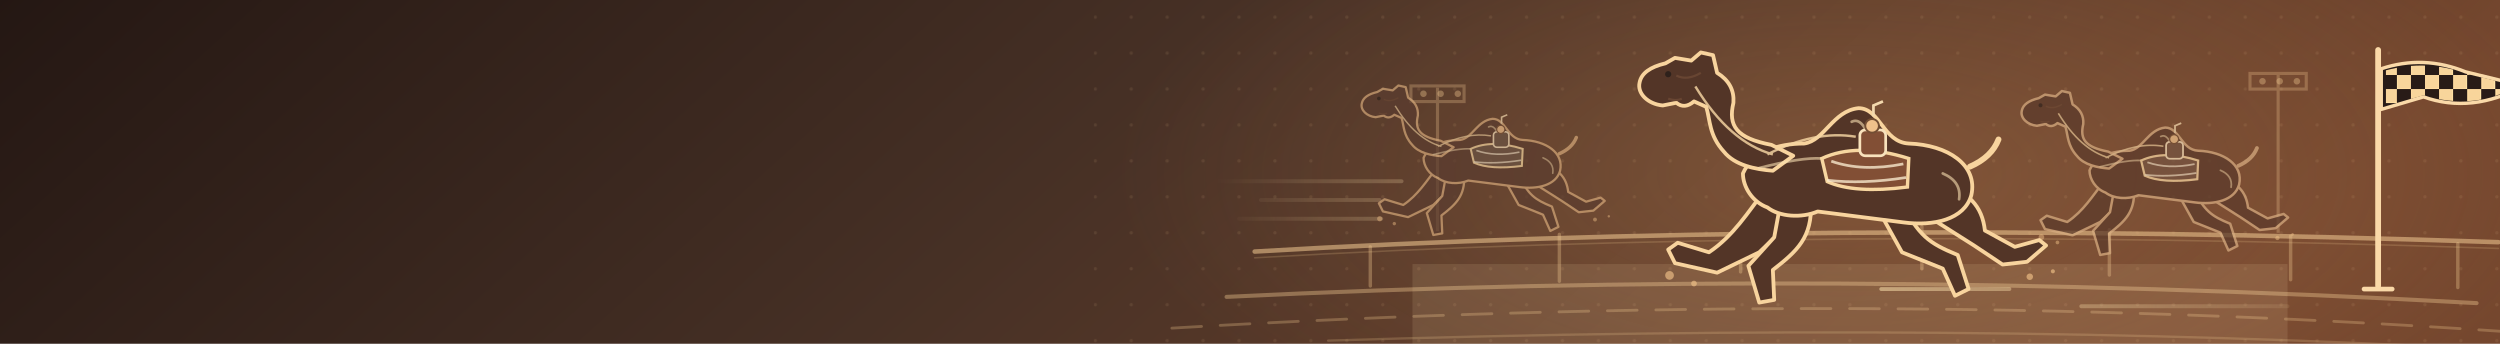
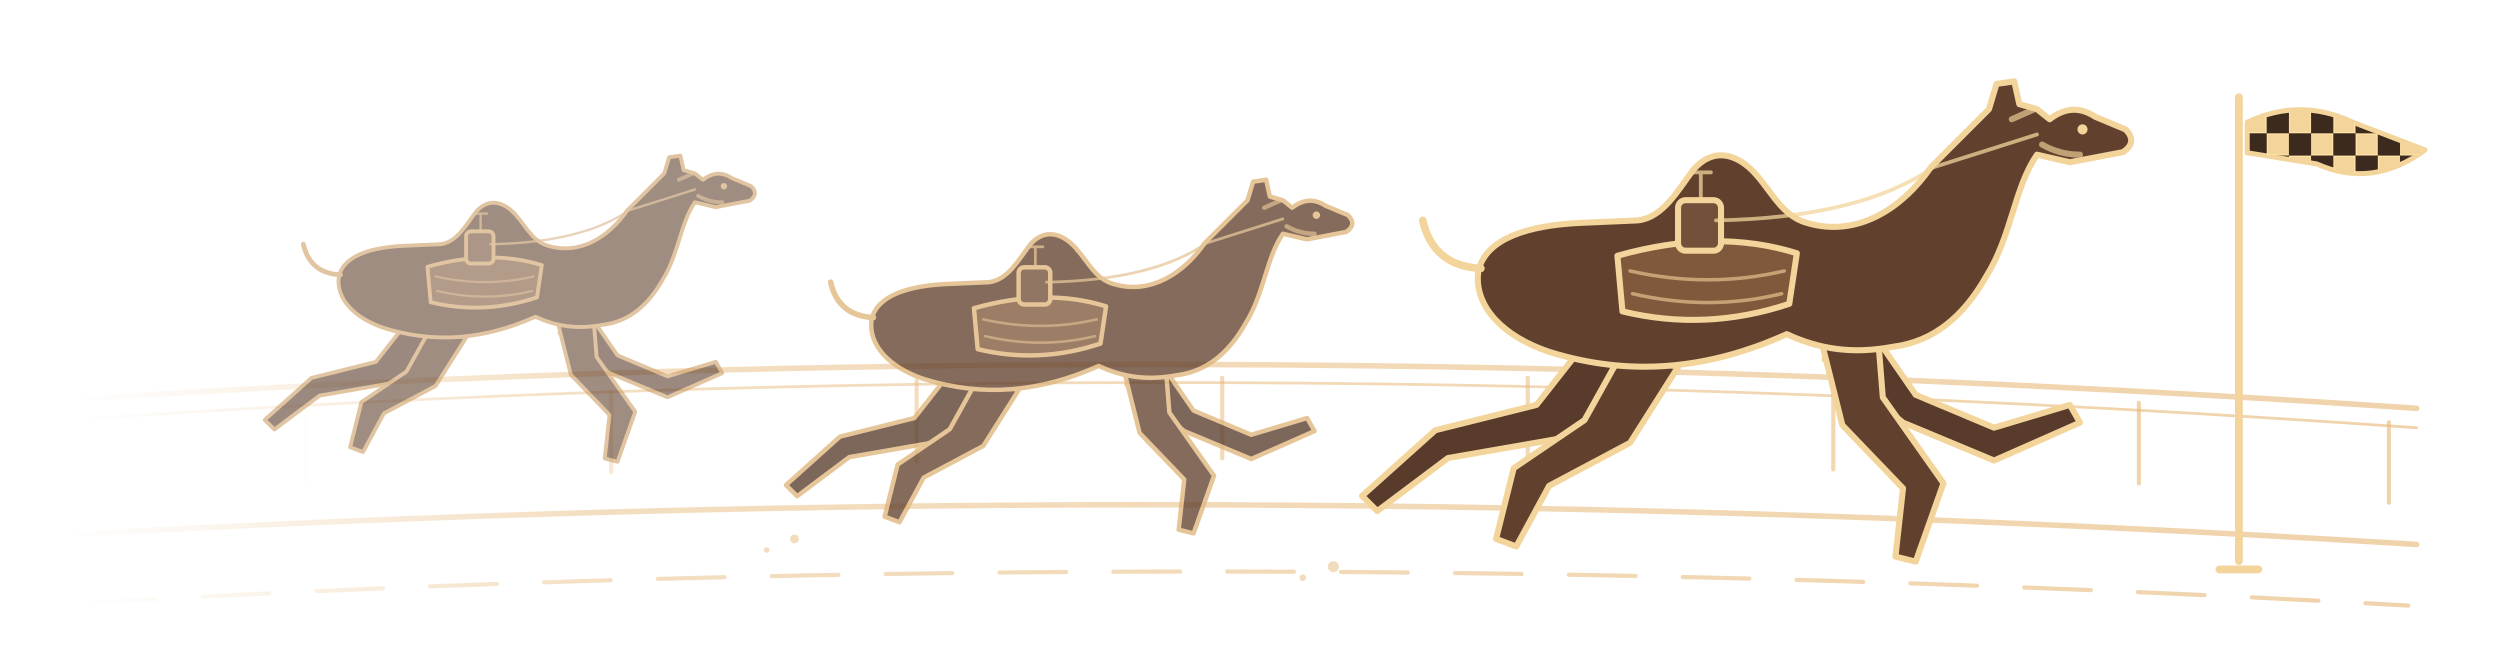
- <svg xmlns="http://www.w3.org/2000/svg" viewBox="0 0 1600 220" role="img" aria-labelledby="raceTitle raceDescription">
+ <svg xmlns="http://www.w3.org/2000/svg" viewBox="0 0 900 240" preserveAspectRatio="xMidYMid meet" role="img" aria-labelledby="raceTitle raceDescription">
  <defs>
-     <linearGradient id="ground" x1="0" y1="0" x2="1" y2=".15">
-       <stop stop-color="#241713" />
-       <stop offset=".48" stop-color="#463025" />
-       <stop offset="1" stop-color="#75472e" />
+     <linearGradient id="track" x1="0" x2="1" y1="0" y2="0">
+       <stop stop-color="#e7ba7c" stop-opacity="0" />
+       <stop offset=".23" stop-color="#e7ba7c" stop-opacity=".48" />
+       <stop offset="1" stop-color="#e7ba7c" stop-opacity=".64" />
    </linearGradient>
-     <linearGradient id="bronze" x1="0" y1="0" x2=".7" y2="1">
-       <stop stop-color="#fae1ac" />
-       <stop offset=".5" stop-color="#d7a571" />
-       <stop offset="1" stop-color="#bb824f" />
-     </linearGradient>
-     <linearGradient id="shimmer" x1="0" y1="0" x2="1" y2="0">
-       <stop stop-color="#f8dda9" stop-opacity="0" />
-       <stop offset=".5" stop-color="#f8dda9" stop-opacity=".7" />
-       <stop offset="1" stop-color="#f8dda9" stop-opacity=".10" />
-     </linearGradient>
-     <radialGradient id="halo">
-       <stop stop-color="#de9e64" stop-opacity=".24" />
-       <stop offset="1" stop-color="#d89a66" stop-opacity="0" />
-     </radialGradient>
-     <pattern id="dots" width="23" height="23" patternUnits="userSpaceOnUse">
-       <circle cx="11" cy="11" r="1.1" fill="#efc693" fill-opacity=".10" />
+     <pattern id="checks" width="16" height="16" patternUnits="userSpaceOnUse">
+       <rect width="8" height="8" fill="#f3d49b" />
+       <rect x="8" y="8" width="8" height="8" fill="#f3d49b" />
    </pattern>
-     <pattern id="checks" width="18" height="18" patternUnits="userSpaceOnUse">
-       <rect width="9" height="9" fill="#f8d59b" />
-       <rect x="9" y="9" width="9" height="9" fill="#f8d59b" />
-     </pattern>
+     <g id="racing-camel" stroke="currentColor" stroke-width="2.4" stroke-linecap="round" stroke-linejoin="round">
+       <g fill="#583b2b">
+         <path d="M224 119 246 147 286 157 315 183 309 189 281 168 235 160 202 134Z" />
+         <path d="m114 117-18 26-31 13-30-9-4 7 34 15 36-15 31-25Z" />
+       </g>
+       <g fill="#61412e">
+         <path d="m133 123-8 32-24 25 3 27-8 2-11-31 24-34 2-25Z" />
+         <path d="m212 126 15 27 28 19 7 28-8 3-13-24-32-17-19-30Z" />
+         <path d="M43 34Q34 27 25 33l-12 5q-5 5 1 9l21 4 13-3c9 13 10 32 20 48 9 16 21 26 37 28 16 3 29 1 42-5 31 14 62 17 94 7 18-6 30-18 28-32-3-13-20-18-40-19l-23-1c-10-1-16-12-22-20-7-8-15-7-22-1-8 7-12 19-23 22-20 6-38-6-49-22L67 30l-3-10-7-1-2 9-7 2Z" />
+         <path d="M268 93q19-1 23-19" fill="none" stroke-width="3" />
+       </g>
+       <path d="M31 48q8 0 15-4M49 30l9 4" fill="none" opacity=".65" />
+       <circle cx="30" cy="38" r="2" fill="currentColor" stroke="none" />
+       <path d="M143 87q32-10 71 1l-2 22q-33 8-66-3Z" fill="#80583b" />
+       <path d="M148 94q30 7 61 0m-60 9q29 7 59 0" fill="none" opacity=".6" stroke-width="1.4" />
+       <rect x="173" y="66" width="17" height="20" rx="3" fill="#735039" />
+       <path d="M181 66V55m-4 0h8m-10 19q-57-1-86-21L48 40" fill="none" stroke-width="1.5" opacity=".75" />
+     </g>
  </defs>
-   <rect width="1600" height="220" fill="url(#ground)" />
-   <rect x="700" width="900" height="220" fill="url(#dots)" />
-   <ellipse cx="1180" cy="111" rx="470" ry="203" fill="url(#halo)" />
-   <g fill="none" stroke="#edc58e" stroke-linecap="round" stroke-linejoin="round">
-     <path d="M803 161 Q1157 140 1599 155" stroke-width="2.9" stroke-opacity=".57" />
-     <path d="M803 165 Q1163 144 1599 159" stroke-width="1" stroke-opacity=".21" />
-     <path d="M877 158v25 M998 150v30 M1114 146v28 M1230 145v27 M1350 147v29 M1466 151v28 M1573 156v28" stroke-width="2.2" stroke-opacity=".35" />
-     <path d="M785 190 Q1170 171 1585 194" stroke-width="2.6" stroke-opacity=".40" />
-     <path d="M750 210 Q1190 184 1600 212" stroke-width="1.8" stroke-dasharray="19 12" stroke-opacity=".30" />
-     <path d="M850 218 Q1260 205 1600 224" stroke-width="1.5" stroke-opacity=".23" />
+   <g fill="none" stroke="url(#track)" stroke-linecap="round">
+     <path d="M24 144q405-27 846 3" stroke-width="2" />
+     <path d="M28 151q402-28 842 3" stroke-width="1" />
+     <path d="M110 146v29m110-34v29m110-33v29m110-30v29m110-29v29m110-25v29m110-24v29m90-22v29" stroke-width="1.5" />
+     <path d="M16 193q418-24 854 3" stroke-width="2" />
+     <path d="M32 217q404-23 835 1" stroke-width="1.5" stroke-dasharray="24 17" />
  </g>
-   <g fill="#f1d3a5" opacity=".13">
-     <path d="M904 169h560v51H904z" />
+   <g color="#cd9f66" opacity=".6">
+     <use href="#racing-camel" transform="translate(278 45) scale(-.58 .58)" />
  </g>
-   <g stroke="#edc18e" stroke-width="2" fill="none" opacity=".3">
-     <path d="M920 148V56M1458 149V48" />
-     <path d="M903 55h34v10h-34zM1440 47h36v10h-36z" />
+   <g color="#dfb57b" opacity=".78">
+     <use href="#racing-camel" transform="translate(494 52) scale(-.67 .67)" />
  </g>
-   <g fill="#e8c18a" opacity=".4">
-     <circle cx="911" cy="60" r="2.1" />
-     <circle cx="922" cy="60" r="2.1" />
-     <circle cx="933" cy="60" r="2.1" />
-     <circle cx="1448" cy="52" r="2.1" />
-     <circle cx="1459" cy="52" r="2.1" />
-     <circle cx="1470" cy="52" r="2.1" />
+   <g color="#f3d49b">
+     <use href="#racing-camel" transform="translate(777 12) scale(-.91 .91)" />
  </g>
-   <g fill="none" stroke="url(#shimmer)" stroke-width="2.5" stroke-linecap="round">
-     <path d="M780 116h117M807 128h76M793 140h91 M1204 185h82M1332 196h132" />
+   <g stroke="#f3d49b" stroke-linecap="round" stroke-linejoin="round">
+     <path d="M806 35v167m-7 3h14" fill="none" stroke-width="2.8" />
+     <path d="M809 44q19-9 38 0l26 10q-19 14-39 5l-25-4Z" fill="#3d2a1e" stroke-width="1.8" />
+     <path d="M809 44q19-9 38 0l26 10q-19 14-39 5l-25-4Z" fill="url(#checks)" stroke="none" />
  </g>
-   <g transform="translate(857 49) scale(0.52)" opacity="0.69">
-     <g fill="#5a3c2e" stroke="#d6a979" stroke-width="2.8" stroke-linejoin="round" stroke-linecap="round">
-       <path d="M248 107C270 113 280 124 282 142L304 154L322 149L327 153L313 165L295 167L274 153L244 134Z" />
-       <path d="M220 121C234 146 240 151 262 160L270 185L260 190L251 170L221 158L206 131Z" />
-       <path d="M119 114C108 128 97 146 79 158L56 151L49 156L54 166L85 173L116 158L141 134Z" />
-       <path d="M154 122C155 147 144 157 126 171L127 193L116 195L108 168L127 147L132 120Z" />
-       <path d="M104 100 C111 84 130 78 149 78 C164 76 170 54 189 52 C205 52 207 77 226 78 C255 79 277 94 272 116 C267 134 244 139 222 136 L159 128 C147 133 131 132 122 125 C111 121 104 110 104 100Z" />
-       <path d="M126 98 C113 97 98 94 90 84C79 72 80 61 77 51 L68 47 Q61 53 55 48L45 50C34 49 26 41 28 33Q30 23 47 19L54 15L66 17L73 11L82 13L85 26Q98 34 97 48C93 65 99 74 125 79L141 87Z" />
-       <path d="M271 95Q287 88 292 75" fill="none" stroke-width="4.3" />
-     </g>
-     <g fill="none" stroke="#f9dfb0" stroke-width="2" opacity=".6" stroke-linecap="round">
-       <path d="M116 96Q147 88 162 89 M184 62Q192 58 198 77 M251 100Q265 106 263 119" />
-     </g>
-     <path d="M55 28Q63 32 73 26M49 45Q55 47 59 45" stroke="#684532" stroke-width="1.6" fill="none" />
-     <circle cx="49" cy="27" r="2.3" fill="#2e211b" />
-     <path d="M162 89Q188 77 226 89L225 110Q186 115 166 106Z" fill="#6b5444" stroke="#f7d6a0" stroke-width="2.5" />
-     <path d="M169 91Q192 99 222 93M166 105Q192 108 224 103" stroke="#fff2d6" stroke-width="2" fill="none" opacity=".75" />
-     <rect x="190" y="68" width="19" height="19" rx="4" fill="#6b5444" stroke="#f8e2bc" stroke-width="2" />
-     <circle cx="199" cy="65" r="5" fill="#f0c18b" stroke="#734e33" stroke-width="1.4" />
-     <path d="M200 58V50l7-3" stroke="#f4d9ae" fill="none" stroke-width="2" />
-     <path d="M187 73Q157 68 122 86M126 86Q94 77 69 36" stroke="#f4d4a1" stroke-width="1.8" fill="none" opacity=".83" />
-     <g fill="#f0c087" opacity=".65">
-       <circle cx="50" cy="175" r="3.2" />
-       <circle cx="68" cy="181" r="2.1" />
-       <circle cx="315" cy="176" r="2.4" />
-       <circle cx="332" cy="172" r="1.5" />
-     </g>
-   </g>
-   <g transform="translate(1278 52) scale(0.57)" opacity="0.73">
-     <g fill="#5b3a2a" stroke="#d6ab80" stroke-width="2.8" stroke-linejoin="round" stroke-linecap="round">
-       <path d="M248 107C270 113 280 124 282 142L304 154L322 149L327 153L313 165L295 167L274 153L244 134Z" />
-       <path d="M220 121C234 146 240 151 262 160L270 185L260 190L251 170L221 158L206 131Z" />
-       <path d="M119 114C108 128 97 146 79 158L56 151L49 156L54 166L85 173L116 158L141 134Z" />
-       <path d="M154 122C155 147 144 157 126 171L127 193L116 195L108 168L127 147L132 120Z" />
-       <path d="M104 100 C111 84 130 78 149 78 C164 76 170 54 189 52 C205 52 207 77 226 78 C255 79 277 94 272 116 C267 134 244 139 222 136 L159 128 C147 133 131 132 122 125 C111 121 104 110 104 100Z" />
-       <path d="M126 98 C113 97 98 94 90 84C79 72 80 61 77 51 L68 47 Q61 53 55 48L45 50C34 49 26 41 28 33Q30 23 47 19L54 15L66 17L73 11L82 13L85 26Q98 34 97 48C93 65 99 74 125 79L141 87Z" />
-       <path d="M271 95Q287 88 292 75" fill="none" stroke-width="4.3" />
-     </g>
-     <g fill="none" stroke="#f9dfb0" stroke-width="2" opacity=".6" stroke-linecap="round">
-       <path d="M116 96Q147 88 162 89 M184 62Q192 58 198 77 M251 100Q265 106 263 119" />
-     </g>
-     <path d="M55 28Q63 32 73 26M49 45Q55 47 59 45" stroke="#684532" stroke-width="1.6" fill="none" />
-     <circle cx="49" cy="27" r="2.3" fill="#2e211b" />
-     <path d="M162 89Q188 77 226 89L225 110Q186 115 166 106Z" fill="#755340" stroke="#f7d6a0" stroke-width="2.5" />
-     <path d="M169 91Q192 99 222 93M166 105Q192 108 224 103" stroke="#fff2d6" stroke-width="2" fill="none" opacity=".75" />
-     <rect x="190" y="68" width="19" height="19" rx="4" fill="#755340" stroke="#f8e2bc" stroke-width="2" />
-     <circle cx="199" cy="65" r="5" fill="#f0c18b" stroke="#734e33" stroke-width="1.4" />
-     <path d="M200 58V50l7-3" stroke="#f4d9ae" fill="none" stroke-width="2" />
-     <path d="M187 73Q157 68 122 86M126 86Q94 77 69 36" stroke="#f4d4a1" stroke-width="1.8" fill="none" opacity=".83" />
-     <g fill="#f0c087" opacity=".65">
-       <circle cx="50" cy="175" r="3.2" />
-       <circle cx="68" cy="181" r="2.1" />
-       <circle cx="315" cy="176" r="2.4" />
-       <circle cx="332" cy="172" r="1.5" />
-     </g>
-   </g>
-   <g transform="translate(1025 24) scale(0.87)" opacity="1">
-     <g fill="#533527" stroke="#f8d49e" stroke-width="2.8" stroke-linejoin="round" stroke-linecap="round">
-       <path d="M248 107C270 113 280 124 282 142L304 154L322 149L327 153L313 165L295 167L274 153L244 134Z" />
-       <path d="M220 121C234 146 240 151 262 160L270 185L260 190L251 170L221 158L206 131Z" />
-       <path d="M119 114C108 128 97 146 79 158L56 151L49 156L54 166L85 173L116 158L141 134Z" />
-       <path d="M154 122C155 147 144 157 126 171L127 193L116 195L108 168L127 147L132 120Z" />
-       <path d="M104 100 C111 84 130 78 149 78 C164 76 170 54 189 52 C205 52 207 77 226 78 C255 79 277 94 272 116 C267 134 244 139 222 136 L159 128 C147 133 131 132 122 125 C111 121 104 110 104 100Z" />
-       <path d="M126 98 C113 97 98 94 90 84C79 72 80 61 77 51 L68 47 Q61 53 55 48L45 50C34 49 26 41 28 33Q30 23 47 19L54 15L66 17L73 11L82 13L85 26Q98 34 97 48C93 65 99 74 125 79L141 87Z" />
-       <path d="M271 95Q287 88 292 75" fill="none" stroke-width="4.3" />
-     </g>
-     <g fill="none" stroke="#f9dfb0" stroke-width="2" opacity=".6" stroke-linecap="round">
-       <path d="M116 96Q147 88 162 89 M184 62Q192 58 198 77 M251 100Q265 106 263 119" />
-     </g>
-     <path d="M55 28Q63 32 73 26M49 45Q55 47 59 45" stroke="#684532" stroke-width="1.6" fill="none" />
-     <circle cx="49" cy="27" r="2.3" fill="#2e211b" />
-     <path d="M162 89Q188 77 226 89L225 110Q186 115 166 106Z" fill="#824f35" stroke="#f7d6a0" stroke-width="2.5" />
-     <path d="M169 91Q192 99 222 93M166 105Q192 108 224 103" stroke="#fff2d6" stroke-width="2" fill="none" opacity=".75" />
-     <rect x="190" y="68" width="19" height="19" rx="4" fill="#824f35" stroke="#f8e2bc" stroke-width="2" />
-     <circle cx="199" cy="65" r="5" fill="#f0c18b" stroke="#734e33" stroke-width="1.4" />
-     <path d="M200 58V50l7-3" stroke="#f4d9ae" fill="none" stroke-width="2" />
-     <path d="M187 73Q157 68 122 86M126 86Q94 77 69 36" stroke="#f4d4a1" stroke-width="1.8" fill="none" opacity=".83" />
-     <g fill="#f0c087" opacity=".65">
-       <circle cx="50" cy="175" r="3.2" />
-       <circle cx="68" cy="181" r="2.1" />
-       <circle cx="315" cy="176" r="2.4" />
-       <circle cx="332" cy="172" r="1.5" />
-     </g>
-   </g>
-   <g transform="translate(1516 30)" stroke="#fad9a8" stroke-linejoin="round" stroke-linecap="round">
-     <path d="M6 2v151" stroke-width="3.7" />
-     <path d="M8 14 Q35 5 62 16 L99 25 Q66 43 35 32 L8 40Z" fill="#281b17" stroke-width="2.2" />
-     <path d="M11 15 Q37 8 62 17L95 25Q68 41 35 31L11 38Z" fill="url(#checks)" stroke="none" />
-     <path d="M-3 155h18" stroke-width="3" />
+   <g fill="#e6b97e" opacity=".5">
+     <circle cx="480" cy="204" r="2" />
+     <circle cx="469" cy="208" r="1.2" />
+     <circle cx="286" cy="194" r="1.6" />
+     <circle cx="276" cy="198" r="1" />
  </g>
</svg>
